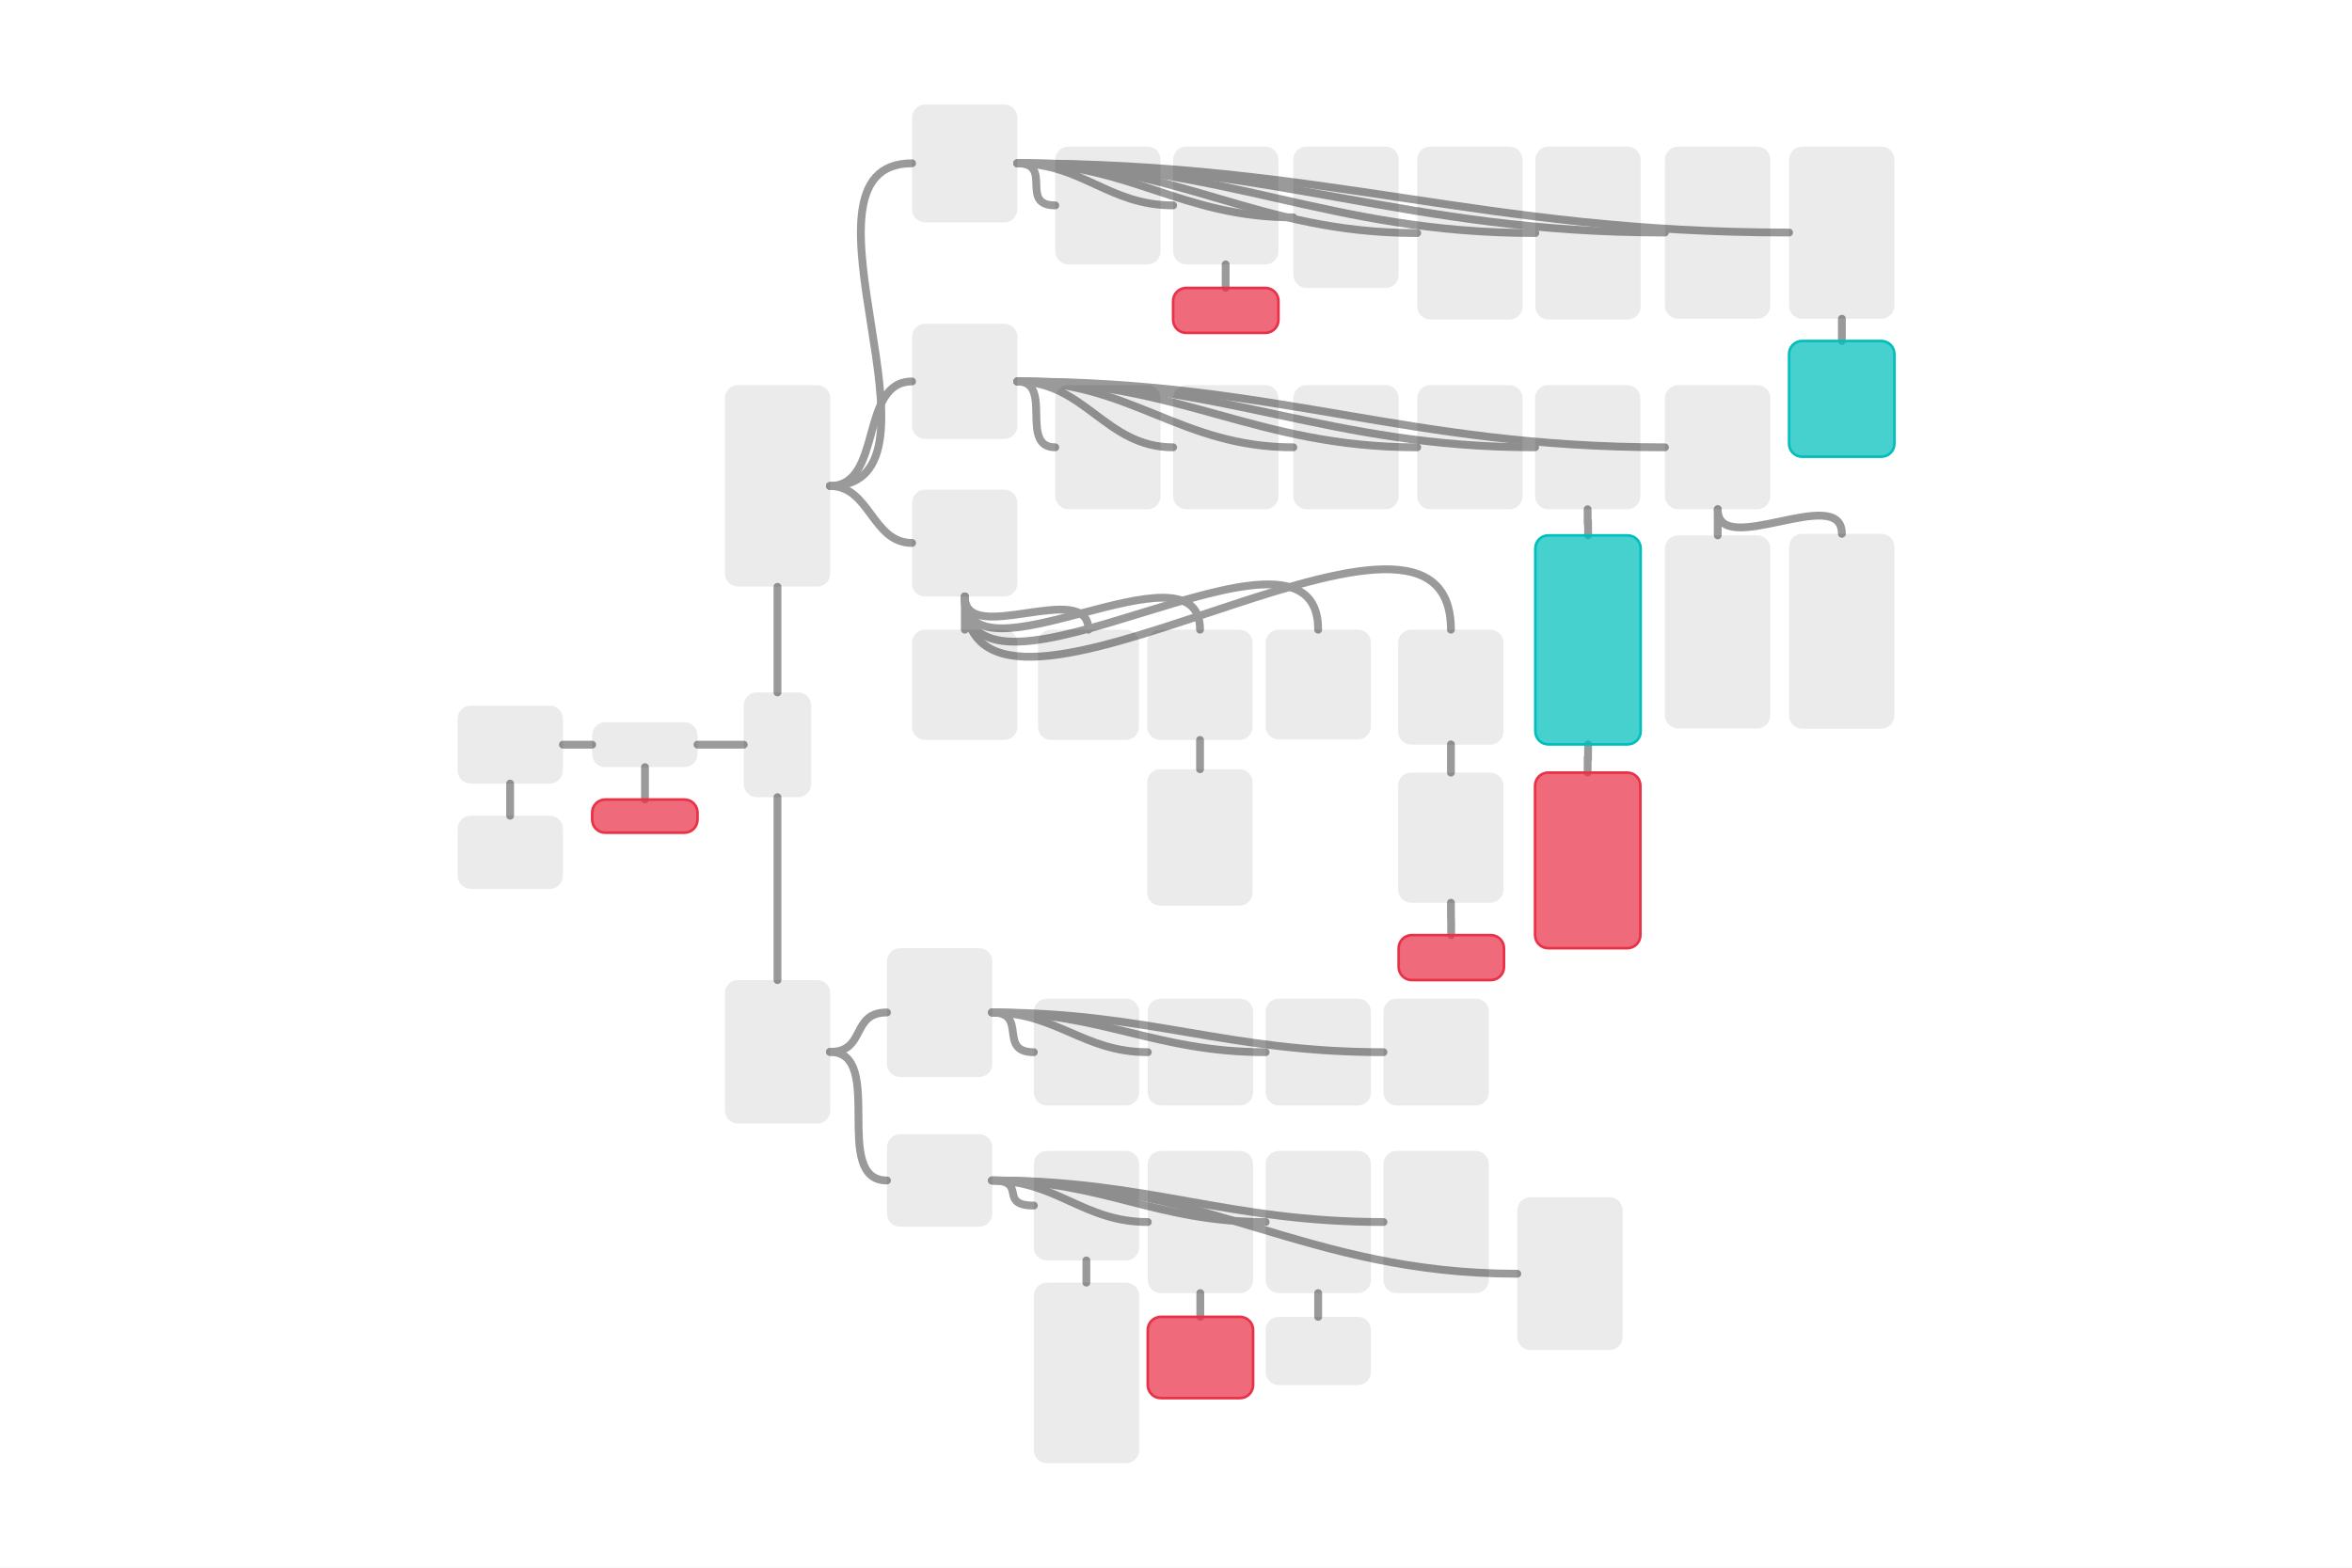
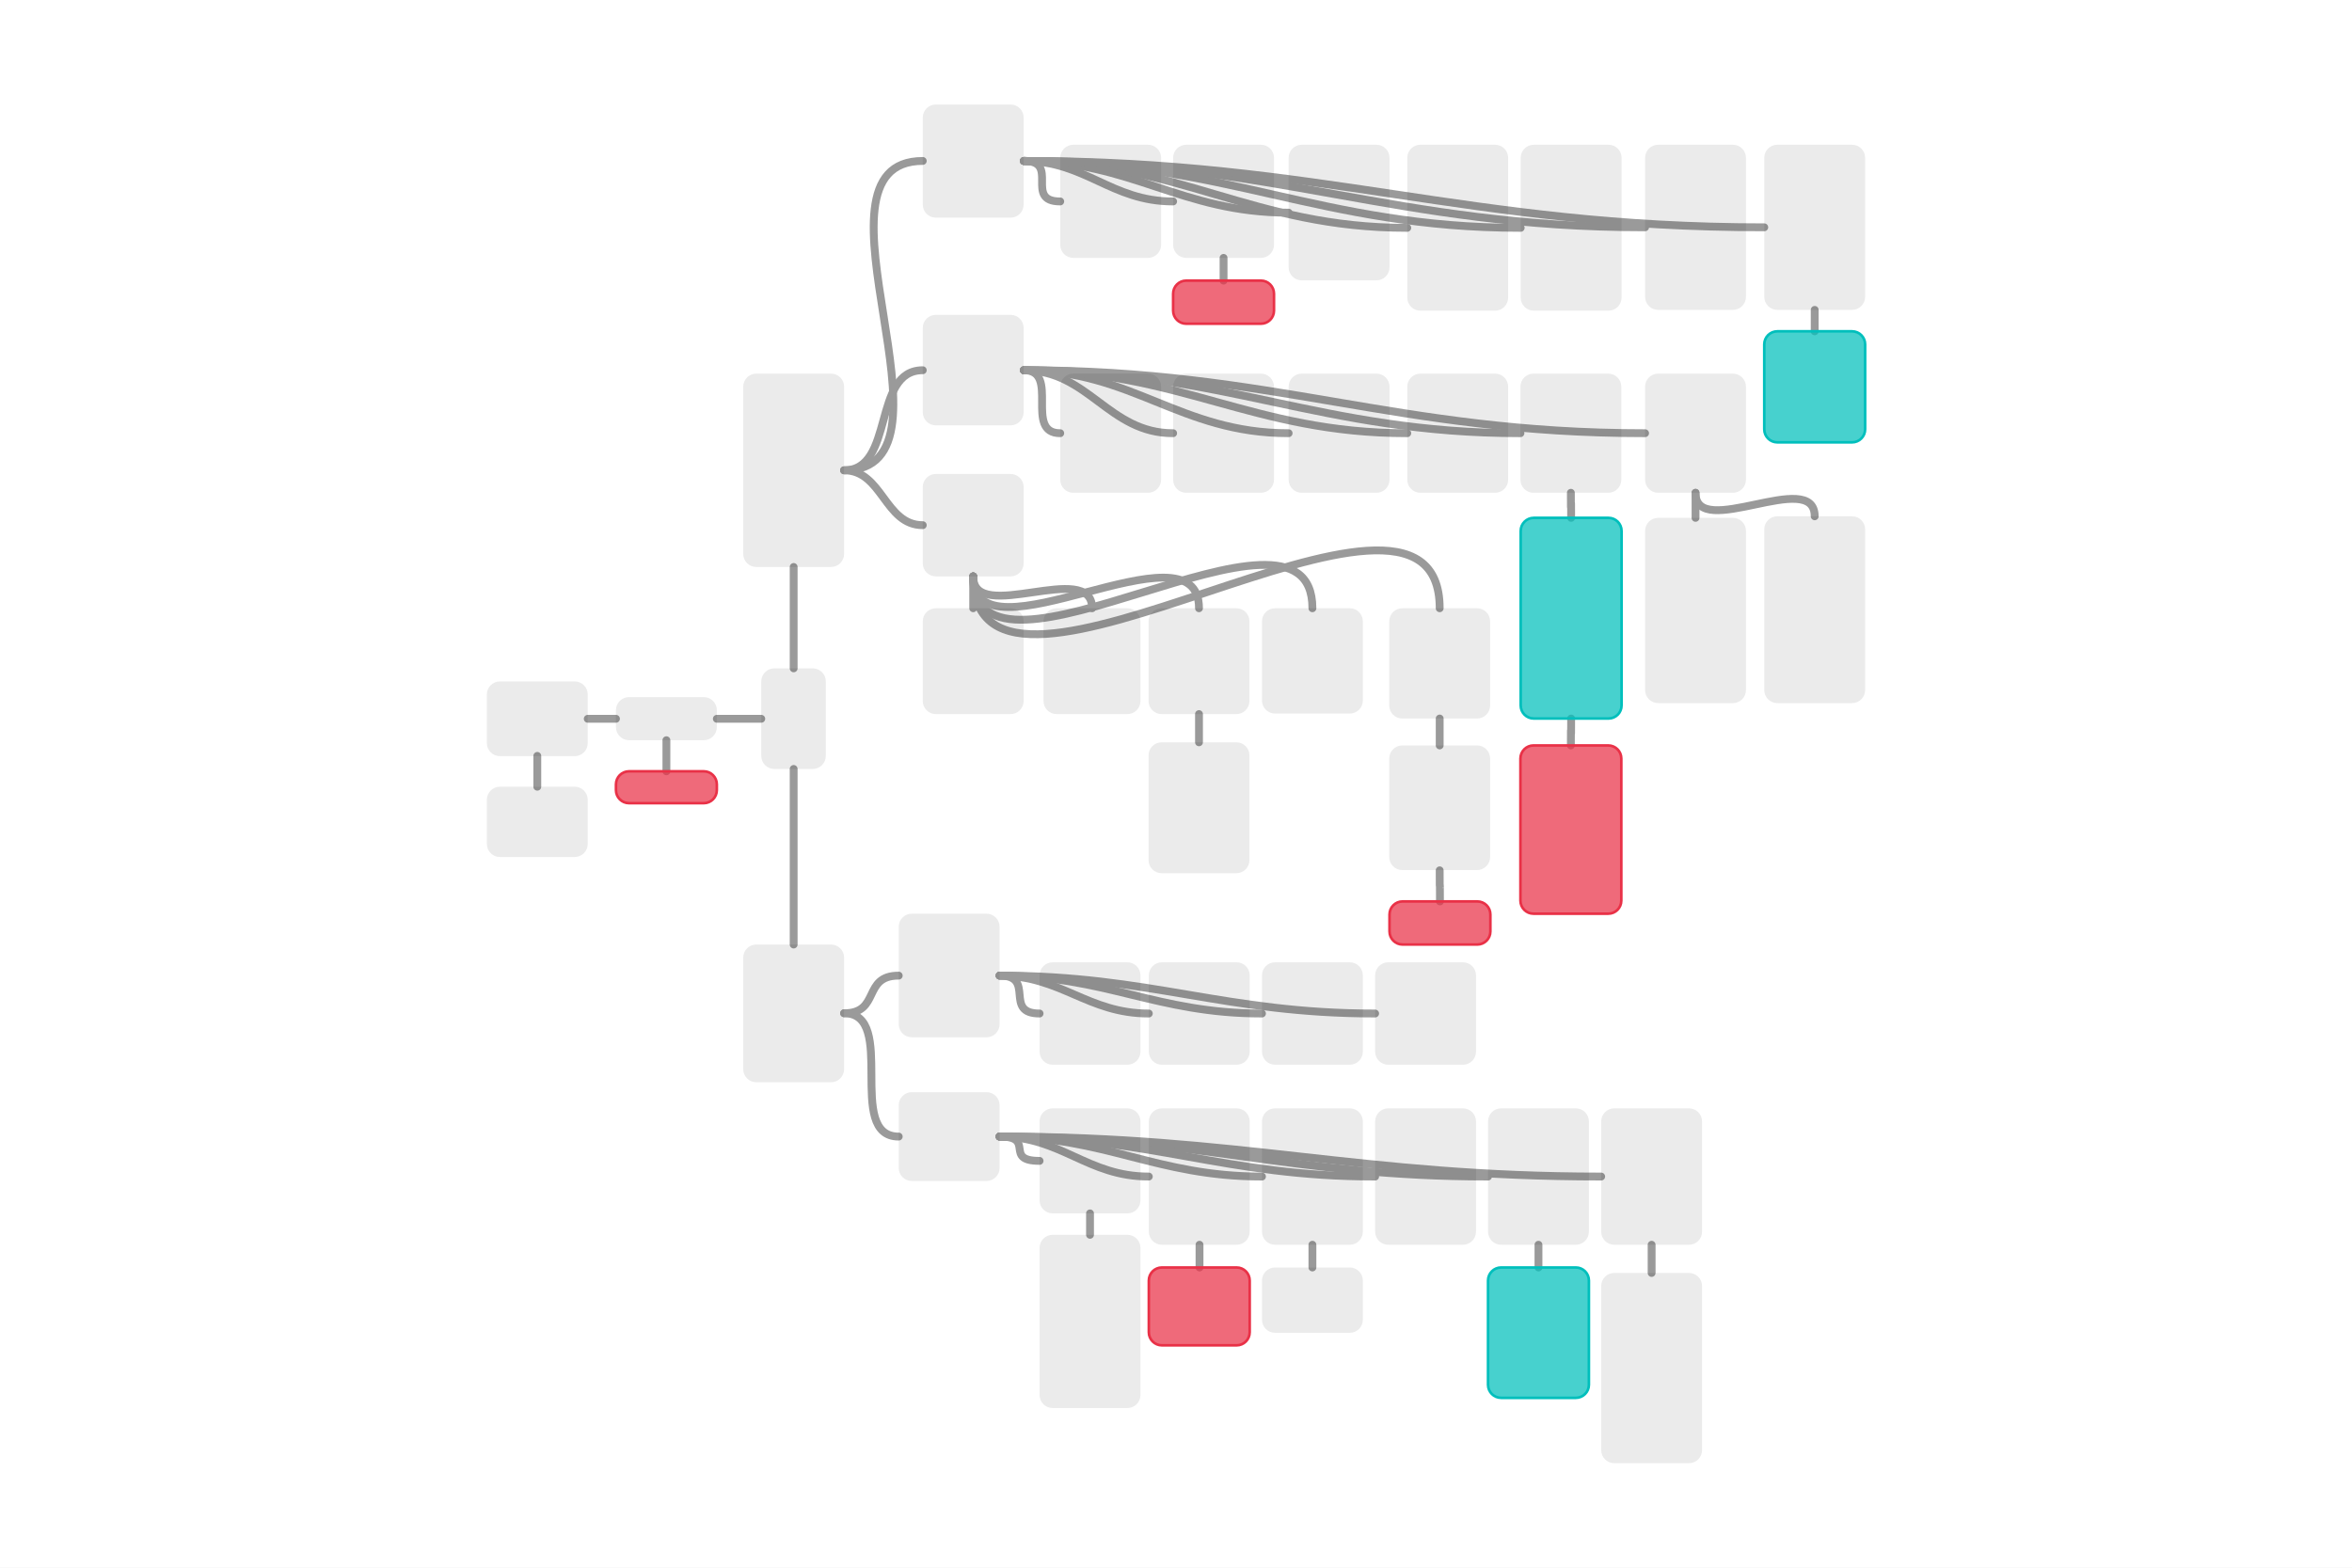
<svg xmlns="http://www.w3.org/2000/svg" viewBox="0 0 900 600" width="900" height="600">
  <rect width="900" height="600" fill="#ffffff" />
-   <path d="M284.6 285 C270.6 285 280.9 285 266.9 285" fill="none" stroke="#9a9a9a" stroke-width="3" stroke-linecap="round" />
-   <path d="M246.8 293.6 C246.8 307.6 246.8 292 246.8 306" fill="none" stroke="#9a9a9a" stroke-width="3" stroke-linecap="round" />
-   <path d="M226.6 285 C212.6 285 229.4 285 215.4 285" fill="none" stroke="#9a9a9a" stroke-width="3" stroke-linecap="round" />
-   <path d="M297.5 265 C297.5 248.8 297.5 240.7 297.5 224.6" fill="none" stroke="#9a9a9a" stroke-width="3" stroke-linecap="round" />
-   <path d="M195.2 299.9 C195.2 313.9 195.2 298.2 195.2 312.2" fill="none" stroke="#9a9a9a" stroke-width="3" stroke-linecap="round" />
-   <path d="M297.5 305.1 C297.5 333.1 297.5 347.1 297.5 375.1" fill="none" stroke="#9a9a9a" stroke-width="3" stroke-linecap="round" />
-   <path d="M317.6 186 C332.9 186 333.7 207.8 349 207.8" fill="none" stroke="#9a9a9a" stroke-width="3" stroke-linecap="round" />
-   <path d="M369.2 228.3 C369.2 242.3 369.2 227 369.2 241" fill="none" stroke="#9a9a9a" stroke-width="3" stroke-linecap="round" />
-   <path d="M369.2 228.3 C369.2 247.9 416.5 221.4 416.5 241" fill="none" stroke="#9a9a9a" stroke-width="3" stroke-linecap="round" />
-   <path d="M369.2 228.3 C369.2 264.6 459.2 204.6 459.2 241" fill="none" stroke="#9a9a9a" stroke-width="3" stroke-linecap="round" />
-   <path d="M459.2 283.2 C459.2 297.2 459.2 280.4 459.2 294.4" fill="none" stroke="#9a9a9a" stroke-width="3" stroke-linecap="round" />
-   <path d="M369.2 228.3 C369.2 282.6 504.4 186.6 504.4 241" fill="none" stroke="#9a9a9a" stroke-width="3" stroke-linecap="round" />
-   <path d="M369.2 228.3 C369.2 302.8 555.2 166.4 555.2 241" fill="none" stroke="#9a9a9a" stroke-width="3" stroke-linecap="round" />
-   <path d="M555.2 284.9 C555.2 298.9 555.2 281.7 555.2 295.7" fill="none" stroke="#9a9a9a" stroke-width="3" stroke-linecap="round" />
-   <path d="M555.2 345.5 C555.2 359.5 555.3 343.9 555.3 357.9" fill="none" stroke="#9a9a9a" stroke-width="3" stroke-linecap="round" />
-   <path d="M317.6 186 C338 186 328.7 146 349 146" fill="none" stroke="#9a9a9a" stroke-width="3" stroke-linecap="round" />
-   <path d="M389.3 146 C403.3 146 389.8 171.2 403.8 171.2" fill="none" stroke="#9a9a9a" stroke-width="3" stroke-linecap="round" />
-   <path d="M389.3 146 C415.2 146 423 171.2 448.9 171.2" fill="none" stroke="#9a9a9a" stroke-width="3" stroke-linecap="round" />
-   <path d="M389.3 146 C432.7 146 451.5 171.2 494.9 171.2" fill="none" stroke="#9a9a9a" stroke-width="3" stroke-linecap="round" />
-   <path d="M389.3 146 C451.3 146 480.3 171.2 542.3 171.2" fill="none" stroke="#9a9a9a" stroke-width="3" stroke-linecap="round" />
-   <path d="M389.3 146 C469.2 146 507.5 171.2 587.4 171.2" fill="none" stroke="#9a9a9a" stroke-width="3" stroke-linecap="round" />
-   <path d="M607.5 194.9 C607.5 208.9 607.7 190.9 607.7 204.9" fill="none" stroke="#9a9a9a" stroke-width="3" stroke-linecap="round" />
-   <path d="M607.7 284.9 C607.7 298.9 607.5 281.7 607.5 295.7" fill="none" stroke="#9a9a9a" stroke-width="3" stroke-linecap="round" />
-   <path d="M389.3 146 C488.9 146 537.5 171.2 637.1 171.2" fill="none" stroke="#9a9a9a" stroke-width="3" stroke-linecap="round" />
-   <path d="M657.3 194.9 C657.3 208.9 657.3 190.9 657.3 204.9" fill="none" stroke="#9a9a9a" stroke-width="3" stroke-linecap="round" />
-   <path d="M657.3 194.9 C657.3 214.3 704.8 184.9 704.8 204.3" fill="none" stroke="#9a9a9a" stroke-width="3" stroke-linecap="round" />
-   <path d="M317.6 186 C368.6 186 298.1 62.5 349 62.5" fill="none" stroke="#9a9a9a" stroke-width="3" stroke-linecap="round" />
-   <path d="M389.3 62.5 C403.3 62.5 389.8 78.6 403.8 78.6" fill="none" stroke="#9a9a9a" stroke-width="3" stroke-linecap="round" />
-   <path d="M389.3 62.5 C414 62.5 424.2 78.6 448.9 78.6" fill="none" stroke="#9a9a9a" stroke-width="3" stroke-linecap="round" />
-   <path d="M469 101.2 C469 115.2 469 96.2 469 110.2" fill="none" stroke="#9a9a9a" stroke-width="3" stroke-linecap="round" />
-   <path d="M389.3 62.5 C432.3 62.5 451.9 83.2 494.9 83.2" fill="none" stroke="#9a9a9a" stroke-width="3" stroke-linecap="round" />
-   <path d="M389.3 62.5 C451.4 62.5 480.2 89.2 542.3 89.2" fill="none" stroke="#9a9a9a" stroke-width="3" stroke-linecap="round" />
-   <path d="M389.3 62.5 C469.3 62.5 507.5 89.2 587.5 89.2" fill="none" stroke="#9a9a9a" stroke-width="3" stroke-linecap="round" />
-   <path d="M389.3 62.5 C489 62.5 537.4 89 637.1 89" fill="none" stroke="#9a9a9a" stroke-width="3" stroke-linecap="round" />
-   <path d="M389.3 62.5 C507.9 62.5 566 89 684.6 89" fill="none" stroke="#9a9a9a" stroke-width="3" stroke-linecap="round" />
-   <path d="M704.8 122 C704.8 136 704.8 116.5 704.8 130.5" fill="none" stroke="#9a9a9a" stroke-width="3" stroke-linecap="round" />
-   <path d="M317.6 402.6 C331.6 402.6 325.4 387.5 339.4 387.5" fill="none" stroke="#9a9a9a" stroke-width="3" stroke-linecap="round" />
-   <path d="M379.6 387.5 C393.6 387.5 381.6 402.7 395.6 402.7" fill="none" stroke="#9a9a9a" stroke-width="3" stroke-linecap="round" />
-   <path d="M379.6 387.5 C404.2 387.5 414.6 402.7 439.2 402.7" fill="none" stroke="#9a9a9a" stroke-width="3" stroke-linecap="round" />
-   <path d="M379.6 387.5 C421.9 387.5 442 402.7 484.3 402.7" fill="none" stroke="#9a9a9a" stroke-width="3" stroke-linecap="round" />
-   <path d="M379.6 387.5 C439.8 387.5 469.2 402.7 529.4 402.7" fill="none" stroke="#9a9a9a" stroke-width="3" stroke-linecap="round" />
-   <path d="M317.6 402.6 C339.1 402.6 317.9 451.8 339.4 451.8" fill="none" stroke="#9a9a9a" stroke-width="3" stroke-linecap="round" />
-   <path d="M379.6 451.8 C393.6 451.8 381.6 461.4 395.6 461.4" fill="none" stroke="#9a9a9a" stroke-width="3" stroke-linecap="round" />
-   <path d="M415.7 482.4 C415.7 496.4 415.7 476.9 415.7 490.9" fill="none" stroke="#9a9a9a" stroke-width="3" stroke-linecap="round" />
-   <path d="M379.6 451.8 C404.3 451.8 414.5 467.7 439.2 467.7" fill="none" stroke="#9a9a9a" stroke-width="3" stroke-linecap="round" />
-   <path d="M379.6 451.8 C422 451.8 441.9 467.7 484.3 467.7" fill="none" stroke="#9a9a9a" stroke-width="3" stroke-linecap="round" />
-   <path d="M459.3 494.9 C459.3 508.9 459.3 490 459.3 504" fill="none" stroke="#9a9a9a" stroke-width="3" stroke-linecap="round" />
-   <path d="M504.4 494.9 C504.4 508.9 504.4 490 504.4 504" fill="none" stroke="#9a9a9a" stroke-width="3" stroke-linecap="round" />
-   <path d="M379.6 451.8 C439.9 451.8 469.1 467.7 529.4 467.7" fill="none" stroke="#9a9a9a" stroke-width="3" stroke-linecap="round" />
-   <path d="M379.6 451.8 C461.3 451.8 499 487.5 580.6 487.5" fill="none" stroke="#9a9a9a" stroke-width="3" stroke-linecap="round" />
-   <rect x="277.4" y="147.4" width="40.3" height="77.1" rx="5" fill="#000000" fill-opacity="0.08" />
-   <rect x="397.2" y="241" width="38.6" height="42.2" rx="5" fill="#000000" fill-opacity="0.08" />
-   <rect x="439" y="241" width="40.3" height="42.2" rx="5" fill="#000000" fill-opacity="0.08" />
-   <rect x="439" y="294.4" width="40.3" height="52.2" rx="5" fill="#000000" fill-opacity="0.08" />
-   <rect x="484.3" y="241" width="40.3" height="42" rx="5" fill="#000000" fill-opacity="0.08" />
-   <rect x="535" y="295.7" width="40.3" height="49.8" rx="5" fill="#000000" fill-opacity="0.08" />
-   <rect x="535.2" y="357.9" width="40.3" height="17.2" rx="5" fill="#e93147" fill-opacity="0.72" stroke="#e93147" stroke-width="1" />
-   <rect x="535" y="241" width="40.3" height="44" rx="5" fill="#000000" fill-opacity="0.08" />
-   <rect x="349" y="241" width="40.3" height="42.2" rx="5" fill="#000000" fill-opacity="0.08" />
-   <rect x="403.8" y="147.4" width="40.3" height="47.5" rx="5" fill="#000000" fill-opacity="0.08" />
-   <rect x="448.9" y="147.4" width="40.3" height="47.5" rx="5" fill="#000000" fill-opacity="0.08" />
-   <rect x="542.3" y="147.4" width="40.3" height="47.5" rx="5" fill="#000000" fill-opacity="0.08" />
-   <rect x="587.4" y="147.4" width="40.3" height="47.5" rx="5" fill="#000000" fill-opacity="0.08" />
-   <rect x="587.5" y="204.9" width="40.3" height="80" rx="5" fill="#00bfbc" fill-opacity="0.72" stroke="#00bfbc" stroke-width="1" />
-   <rect x="637.1" y="204.9" width="40.3" height="73.9" rx="5" fill="#000000" fill-opacity="0.08" />
-   <rect x="684.6" y="204.3" width="40.3" height="74.6" rx="5" fill="#000000" fill-opacity="0.08" />
-   <rect x="637.1" y="147.4" width="40.3" height="47.5" rx="5" fill="#000000" fill-opacity="0.08" />
-   <rect x="494.9" y="147.4" width="40.3" height="47.5" rx="5" fill="#000000" fill-opacity="0.08" />
-   <rect x="349" y="187.4" width="40.3" height="40.9" rx="5" fill="#000000" fill-opacity="0.08" />
-   <rect x="349" y="123.9" width="40.3" height="44.1" rx="5" fill="#000000" fill-opacity="0.08" />
-   <rect x="403.8" y="56.1" width="40.3" height="45.1" rx="5" fill="#000000" fill-opacity="0.08" />
-   <rect x="448.9" y="56.1" width="40.3" height="45.1" rx="5" fill="#000000" fill-opacity="0.08" />
-   <rect x="494.9" y="56.1" width="40.3" height="54.1" rx="5" fill="#000000" fill-opacity="0.08" />
-   <rect x="542.3" y="56.1" width="40.3" height="66.2" rx="5" fill="#000000" fill-opacity="0.08" />
-   <rect x="349" y="40" width="40.3" height="45.1" rx="5" fill="#000000" fill-opacity="0.08" />
-   <rect x="448.9" y="110.2" width="40.3" height="17.2" rx="5" fill="#e93147" fill-opacity="0.72" stroke="#e93147" stroke-width="1" />
-   <rect x="587.5" y="56.1" width="40.3" height="66.2" rx="5" fill="#000000" fill-opacity="0.08" />
-   <rect x="684.6" y="130.5" width="40.3" height="44.3" rx="5" fill="#00bfbc" fill-opacity="0.72" stroke="#00bfbc" stroke-width="1" />
-   <rect x="684.6" y="56.1" width="40.3" height="65.9" rx="5" fill="#000000" fill-opacity="0.08" />
-   <rect x="637.1" y="56.1" width="40.3" height="65.9" rx="5" fill="#000000" fill-opacity="0.08" />
-   <rect x="587.4" y="295.7" width="40.3" height="67.2" rx="5" fill="#e93147" fill-opacity="0.72" stroke="#e93147" stroke-width="1" />
-   <rect x="284.6" y="265" width="25.8" height="40.1" rx="5" fill="#000000" fill-opacity="0.08" />
-   <rect x="175.1" y="270.1" width="40.3" height="29.8" rx="5" fill="#000000" fill-opacity="0.08" />
-   <rect x="175.1" y="312.2" width="40.3" height="28" rx="5" fill="#000000" fill-opacity="0.08" />
-   <rect x="226.6" y="306" width="40.3" height="12.7" rx="5" fill="#e93147" fill-opacity="0.72" stroke="#e93147" stroke-width="1" />
-   <rect x="226.6" y="276.4" width="40.3" height="17.2" rx="5" fill="#000000" fill-opacity="0.08" />
-   <rect x="277.4" y="375.1" width="40.3" height="54.9" rx="5" fill="#000000" fill-opacity="0.08" />
-   <rect x="395.6" y="382.2" width="40.3" height="40.9" rx="5" fill="#000000" fill-opacity="0.08" />
-   <rect x="484.3" y="382.2" width="40.3" height="40.9" rx="5" fill="#000000" fill-opacity="0.08" />
-   <rect x="529.4" y="382.2" width="40.3" height="40.9" rx="5" fill="#000000" fill-opacity="0.08" />
-   <rect x="339.4" y="362.9" width="40.3" height="49.3" rx="5" fill="#000000" fill-opacity="0.08" />
-   <rect x="339.4" y="434.1" width="40.3" height="35.4" rx="5" fill="#000000" fill-opacity="0.08" />
-   <rect x="395.6" y="440.5" width="40.3" height="41.9" rx="5" fill="#000000" fill-opacity="0.08" />
-   <rect x="395.6" y="490.9" width="40.3" height="69.1" rx="5" fill="#000000" fill-opacity="0.08" />
-   <rect x="484.3" y="440.5" width="40.3" height="54.4" rx="5" fill="#000000" fill-opacity="0.08" />
-   <rect x="484.3" y="504" width="40.3" height="26.1" rx="5" fill="#000000" fill-opacity="0.08" />
-   <rect x="529.4" y="440.5" width="40.3" height="54.4" rx="5" fill="#000000" fill-opacity="0.08" />
-   <rect x="580.6" y="458.2" width="40.3" height="58.5" rx="5" fill="#000000" fill-opacity="0.08" />
-   <rect x="439.2" y="440.5" width="40.3" height="54.4" rx="5" fill="#000000" fill-opacity="0.08" />
-   <rect x="439.2" y="504" width="40.3" height="31.1" rx="5" fill="#e93147" fill-opacity="0.72" stroke="#e93147" stroke-width="1" />
-   <rect x="439.2" y="382.2" width="40.3" height="40.9" rx="5" fill="#000000" fill-opacity="0.08" />
+   <path d="M291.3 275.1 C277.3 275.1 288.3 275.1 274.3 275.1" fill="none" stroke="#9a9a9a" stroke-width="3" stroke-linecap="round" />
+   <path d="M255 283.3 C255 297.3 255 281.2 255 295.2" fill="none" stroke="#9a9a9a" stroke-width="3" stroke-linecap="round" />
+   <path d="M235.7 275.1 C221.7 275.1 238.9 275.1 224.9 275.1" fill="none" stroke="#9a9a9a" stroke-width="3" stroke-linecap="round" />
+   <path d="M303.7 255.8 C303.7 240.3 303.7 232.6 303.7 217" fill="none" stroke="#9a9a9a" stroke-width="3" stroke-linecap="round" />
+   <path d="M205.6 289.3 C205.6 303.3 205.6 287.1 205.6 301.1" fill="none" stroke="#9a9a9a" stroke-width="3" stroke-linecap="round" />
+   <path d="M303.7 294.3 C303.7 321.2 303.7 334.6 303.7 361.5" fill="none" stroke="#9a9a9a" stroke-width="3" stroke-linecap="round" />
+   <path d="M323 180 C337.7 180 338.5 201 353.1 201" fill="none" stroke="#9a9a9a" stroke-width="3" stroke-linecap="round" />
+   <path d="M372.4 220.6 C372.4 234.6 372.4 218.8 372.4 232.8" fill="none" stroke="#9a9a9a" stroke-width="3" stroke-linecap="round" />
+   <path d="M372.4 220.6 C372.4 239.4 417.9 214 417.9 232.8" fill="none" stroke="#9a9a9a" stroke-width="3" stroke-linecap="round" />
+   <path d="M372.4 220.6 C372.4 255.5 458.8 197.9 458.8 232.8" fill="none" stroke="#9a9a9a" stroke-width="3" stroke-linecap="round" />
+   <path d="M458.8 273.3 C458.8 287.3 458.8 270.1 458.8 284.1" fill="none" stroke="#9a9a9a" stroke-width="3" stroke-linecap="round" />
+   <path d="M372.4 220.6 C372.4 272.7 502.2 180.7 502.2 232.8" fill="none" stroke="#9a9a9a" stroke-width="3" stroke-linecap="round" />
+   <path d="M372.4 220.6 C372.4 292.1 550.9 161.3 550.9 232.8" fill="none" stroke="#9a9a9a" stroke-width="3" stroke-linecap="round" />
+   <path d="M550.9 275 C550.9 289 550.9 271.3 550.9 285.3" fill="none" stroke="#9a9a9a" stroke-width="3" stroke-linecap="round" />
+   <path d="M550.9 333.1 C550.9 347.1 551 331 551 345" fill="none" stroke="#9a9a9a" stroke-width="3" stroke-linecap="round" />
+   <path d="M323 180 C342.5 180 333.6 141.7 353.1 141.7" fill="none" stroke="#9a9a9a" stroke-width="3" stroke-linecap="round" />
+   <path d="M391.8 141.7 C405.8 141.7 391.7 165.8 405.7 165.8" fill="none" stroke="#9a9a9a" stroke-width="3" stroke-linecap="round" />
+   <path d="M391.8 141.7 C416.6 141.7 424.1 165.8 448.9 165.8" fill="none" stroke="#9a9a9a" stroke-width="3" stroke-linecap="round" />
+   <path d="M391.8 141.7 C433.4 141.7 451.4 165.8 493.1 165.8" fill="none" stroke="#9a9a9a" stroke-width="3" stroke-linecap="round" />
+   <path d="M391.8 141.7 C451.3 141.7 479 165.8 538.5 165.8" fill="none" stroke="#9a9a9a" stroke-width="3" stroke-linecap="round" />
+   <path d="M391.8 141.7 C468.4 141.7 505.2 165.8 581.8 165.8" fill="none" stroke="#9a9a9a" stroke-width="3" stroke-linecap="round" />
+   <path d="M601.1 188.6 C601.1 202.6 601.2 184.2 601.2 198.2" fill="none" stroke="#9a9a9a" stroke-width="3" stroke-linecap="round" />
+   <path d="M601.2 275 C601.2 289 601.1 271.3 601.1 285.3" fill="none" stroke="#9a9a9a" stroke-width="3" stroke-linecap="round" />
+   <path d="M391.8 141.7 C487.4 141.7 533.9 165.8 629.5 165.8" fill="none" stroke="#9a9a9a" stroke-width="3" stroke-linecap="round" />
+   <path d="M648.8 188.6 C648.8 202.6 648.8 184.2 648.8 198.2" fill="none" stroke="#9a9a9a" stroke-width="3" stroke-linecap="round" />
+   <path d="M648.8 188.6 C648.8 207.2 694.4 179 694.4 197.6" fill="none" stroke="#9a9a9a" stroke-width="3" stroke-linecap="round" />
+   <path d="M323 180 C371.9 180 304.3 61.6 353.1 61.6" fill="none" stroke="#9a9a9a" stroke-width="3" stroke-linecap="round" />
+   <path d="M391.8 61.6 C405.8 61.6 391.7 77.1 405.7 77.1" fill="none" stroke="#9a9a9a" stroke-width="3" stroke-linecap="round" />
+   <path d="M391.8 61.6 C415.4 61.6 425.2 77.1 448.9 77.1" fill="none" stroke="#9a9a9a" stroke-width="3" stroke-linecap="round" />
+   <path d="M468.2 98.7 C468.2 112.7 468.2 93.4 468.2 107.4" fill="none" stroke="#9a9a9a" stroke-width="3" stroke-linecap="round" />
+   <path d="M391.8 61.6 C433.1 61.6 451.8 81.4 493.1 81.4" fill="none" stroke="#9a9a9a" stroke-width="3" stroke-linecap="round" />
+   <path d="M391.8 61.6 C451.3 61.6 478.9 87.2 538.5 87.2" fill="none" stroke="#9a9a9a" stroke-width="3" stroke-linecap="round" />
+   <path d="M391.8 61.6 C468.5 61.6 505.2 87.2 581.9 87.2" fill="none" stroke="#9a9a9a" stroke-width="3" stroke-linecap="round" />
+   <path d="M391.8 61.6 C487.4 61.6 533.9 87 629.5 87" fill="none" stroke="#9a9a9a" stroke-width="3" stroke-linecap="round" />
+   <path d="M391.8 61.6 C505.5 61.6 561.3 87 675.1 87" fill="none" stroke="#9a9a9a" stroke-width="3" stroke-linecap="round" />
+   <path d="M694.4 118.6 C694.4 132.6 694.4 112.8 694.4 126.8" fill="none" stroke="#9a9a9a" stroke-width="3" stroke-linecap="round" />
+   <path d="M323 387.8 C337 387.8 329.9 373.4 343.9 373.4" fill="none" stroke="#9a9a9a" stroke-width="3" stroke-linecap="round" />
+   <path d="M382.5 373.4 C396.5 373.4 383.8 387.9 397.8 387.9" fill="none" stroke="#9a9a9a" stroke-width="3" stroke-linecap="round" />
+   <path d="M382.5 373.4 C406.1 373.4 416.1 387.9 439.6 387.9" fill="none" stroke="#9a9a9a" stroke-width="3" stroke-linecap="round" />
+   <path d="M382.5 373.4 C423.1 373.4 442.3 387.9 482.9 387.9" fill="none" stroke="#9a9a9a" stroke-width="3" stroke-linecap="round" />
+   <path d="M382.5 373.4 C440.3 373.4 468.4 387.9 526.2 387.9" fill="none" stroke="#9a9a9a" stroke-width="3" stroke-linecap="round" />
+   <path d="M323 387.8 C343.7 387.8 323.2 435 343.9 435" fill="none" stroke="#9a9a9a" stroke-width="3" stroke-linecap="round" />
+   <path d="M382.5 435 C396.5 435 383.8 444.3 397.8 444.3" fill="none" stroke="#9a9a9a" stroke-width="3" stroke-linecap="round" />
+   <path d="M417.1 464.4 C417.1 478.4 417.1 458.6 417.1 472.6" fill="none" stroke="#9a9a9a" stroke-width="3" stroke-linecap="round" />
+   <path d="M382.5 435 C406.2 435 416 450.3 439.6 450.3" fill="none" stroke="#9a9a9a" stroke-width="3" stroke-linecap="round" />
+   <path d="M382.5 435 C423.1 435 442.3 450.3 482.9 450.3" fill="none" stroke="#9a9a9a" stroke-width="3" stroke-linecap="round" />
+   <path d="M459 476.4 C459 490.4 459 471.1 459 485.1" fill="none" stroke="#9a9a9a" stroke-width="3" stroke-linecap="round" />
+   <path d="M502.2 476.4 C502.2 490.4 502.2 471.1 502.2 485.1" fill="none" stroke="#9a9a9a" stroke-width="3" stroke-linecap="round" />
+   <path d="M382.5 435 C440.3 435 468.4 450.3 526.2 450.3" fill="none" stroke="#9a9a9a" stroke-width="3" stroke-linecap="round" />
+   <path d="M382.5 435 C457.5 435 494.4 450.3 569.4 450.3" fill="none" stroke="#9a9a9a" stroke-width="3" stroke-linecap="round" />
+   <path d="M588.7 476.4 C588.7 490.4 588.7 471.1 588.7 485.1" fill="none" stroke="#9a9a9a" stroke-width="3" stroke-linecap="round" />
+   <path d="M382.5 435 C474.8 435 520.4 450.3 612.7 450.3" fill="none" stroke="#9a9a9a" stroke-width="3" stroke-linecap="round" />
+   <path d="M632 476.4 C632 490.4 632 473.2 632 487.2" fill="none" stroke="#9a9a9a" stroke-width="3" stroke-linecap="round" />
+   <rect x="284.4" y="143" width="38.6" height="74" rx="5" fill="#000000" fill-opacity="0.08" />
+   <rect x="399.3" y="232.8" width="37.1" height="40.5" rx="5" fill="#000000" fill-opacity="0.08" />
+   <rect x="439.5" y="232.8" width="38.6" height="40.5" rx="5" fill="#000000" fill-opacity="0.08" />
+   <rect x="439.5" y="284.1" width="38.6" height="50.1" rx="5" fill="#000000" fill-opacity="0.08" />
+   <rect x="482.9" y="232.8" width="38.6" height="40.3" rx="5" fill="#000000" fill-opacity="0.08" />
+   <rect x="531.6" y="285.3" width="38.6" height="47.7" rx="5" fill="#000000" fill-opacity="0.08" />
+   <rect x="531.7" y="345" width="38.6" height="16.5" rx="5" fill="#e93147" fill-opacity="0.72" stroke="#e93147" stroke-width="1" />
+   <rect x="531.6" y="232.8" width="38.6" height="42.2" rx="5" fill="#000000" fill-opacity="0.08" />
+   <rect x="353.1" y="232.8" width="38.6" height="40.5" rx="5" fill="#000000" fill-opacity="0.08" />
+   <rect x="405.7" y="143" width="38.6" height="45.6" rx="5" fill="#000000" fill-opacity="0.08" />
+   <rect x="448.9" y="143" width="38.6" height="45.6" rx="5" fill="#000000" fill-opacity="0.08" />
+   <rect x="538.5" y="143" width="38.6" height="45.6" rx="5" fill="#000000" fill-opacity="0.08" />
+   <rect x="581.8" y="143" width="38.6" height="45.6" rx="5" fill="#000000" fill-opacity="0.08" />
+   <rect x="581.9" y="198.2" width="38.6" height="76.8" rx="5" fill="#00bfbc" fill-opacity="0.72" stroke="#00bfbc" stroke-width="1" />
+   <rect x="629.5" y="198.2" width="38.6" height="70.9" rx="5" fill="#000000" fill-opacity="0.08" />
+   <rect x="675.1" y="197.6" width="38.6" height="71.5" rx="5" fill="#000000" fill-opacity="0.08" />
+   <rect x="629.5" y="143" width="38.6" height="45.6" rx="5" fill="#000000" fill-opacity="0.08" />
+   <rect x="493.1" y="143" width="38.6" height="45.6" rx="5" fill="#000000" fill-opacity="0.08" />
+   <rect x="353.1" y="181.4" width="38.6" height="39.2" rx="5" fill="#000000" fill-opacity="0.08" />
+   <rect x="353.1" y="120.5" width="38.6" height="42.3" rx="5" fill="#000000" fill-opacity="0.08" />
+   <rect x="405.7" y="55.4" width="38.6" height="43.3" rx="5" fill="#000000" fill-opacity="0.08" />
+   <rect x="448.9" y="55.4" width="38.6" height="43.3" rx="5" fill="#000000" fill-opacity="0.08" />
+   <rect x="493.1" y="55.4" width="38.6" height="51.9" rx="5" fill="#000000" fill-opacity="0.08" />
+   <rect x="538.5" y="55.4" width="38.6" height="63.5" rx="5" fill="#000000" fill-opacity="0.08" />
+   <rect x="353.1" y="40" width="38.6" height="43.3" rx="5" fill="#000000" fill-opacity="0.08" />
+   <rect x="448.9" y="107.4" width="38.6" height="16.5" rx="5" fill="#e93147" fill-opacity="0.72" stroke="#e93147" stroke-width="1" />
+   <rect x="581.9" y="55.4" width="38.6" height="63.5" rx="5" fill="#000000" fill-opacity="0.08" />
+   <rect x="675.1" y="126.8" width="38.6" height="42.5" rx="5" fill="#00bfbc" fill-opacity="0.72" stroke="#00bfbc" stroke-width="1" />
+   <rect x="675.1" y="55.4" width="38.6" height="63.2" rx="5" fill="#000000" fill-opacity="0.08" />
+   <rect x="629.5" y="55.4" width="38.6" height="63.2" rx="5" fill="#000000" fill-opacity="0.08" />
+   <rect x="581.8" y="285.3" width="38.6" height="64.4" rx="5" fill="#e93147" fill-opacity="0.72" stroke="#e93147" stroke-width="1" />
+   <rect x="291.3" y="255.8" width="24.7" height="38.5" rx="5" fill="#000000" fill-opacity="0.08" />
+   <rect x="186.3" y="260.8" width="38.6" height="28.6" rx="5" fill="#000000" fill-opacity="0.08" />
+   <rect x="186.3" y="301.1" width="38.6" height="26.9" rx="5" fill="#000000" fill-opacity="0.08" />
+   <rect x="235.7" y="295.2" width="38.6" height="12.2" rx="5" fill="#e93147" fill-opacity="0.72" stroke="#e93147" stroke-width="1" />
+   <rect x="235.7" y="266.8" width="38.6" height="16.5" rx="5" fill="#000000" fill-opacity="0.08" />
+   <rect x="284.4" y="361.5" width="38.6" height="52.7" rx="5" fill="#000000" fill-opacity="0.08" />
+   <rect x="397.8" y="368.3" width="38.6" height="39.2" rx="5" fill="#000000" fill-opacity="0.08" />
+   <rect x="482.9" y="368.3" width="38.6" height="39.2" rx="5" fill="#000000" fill-opacity="0.08" />
+   <rect x="526.2" y="368.3" width="38.6" height="39.2" rx="5" fill="#000000" fill-opacity="0.08" />
+   <rect x="343.9" y="349.7" width="38.6" height="47.3" rx="5" fill="#000000" fill-opacity="0.08" />
+   <rect x="343.9" y="418" width="38.6" height="34" rx="5" fill="#000000" fill-opacity="0.08" />
+   <rect x="397.8" y="424.2" width="38.6" height="40.2" rx="5" fill="#000000" fill-opacity="0.08" />
+   <rect x="397.8" y="472.6" width="38.6" height="66.3" rx="5" fill="#000000" fill-opacity="0.08" />
+   <rect x="482.9" y="424.2" width="38.6" height="52.2" rx="5" fill="#000000" fill-opacity="0.08" />
+   <rect x="482.9" y="485.1" width="38.6" height="25" rx="5" fill="#000000" fill-opacity="0.08" />
+   <rect x="526.2" y="424.2" width="38.6" height="52.2" rx="5" fill="#000000" fill-opacity="0.08" />
+   <rect x="439.6" y="424.2" width="38.6" height="52.2" rx="5" fill="#000000" fill-opacity="0.08" />
+   <rect x="439.6" y="485.1" width="38.6" height="29.8" rx="5" fill="#e93147" fill-opacity="0.72" stroke="#e93147" stroke-width="1" />
+   <rect x="439.6" y="368.3" width="38.6" height="39.2" rx="5" fill="#000000" fill-opacity="0.08" />
+   <rect x="569.4" y="424.2" width="38.6" height="52.2" rx="5" fill="#000000" fill-opacity="0.08" />
+   <rect x="569.4" y="485.1" width="38.6" height="49.9" rx="5" fill="#00bfbc" fill-opacity="0.72" stroke="#00bfbc" stroke-width="1" />
+   <rect x="612.7" y="424.2" width="38.6" height="52.2" rx="5" fill="#000000" fill-opacity="0.08" />
+   <rect x="612.7" y="487.2" width="38.6" height="72.8" rx="5" fill="#000000" fill-opacity="0.08" />
</svg>
